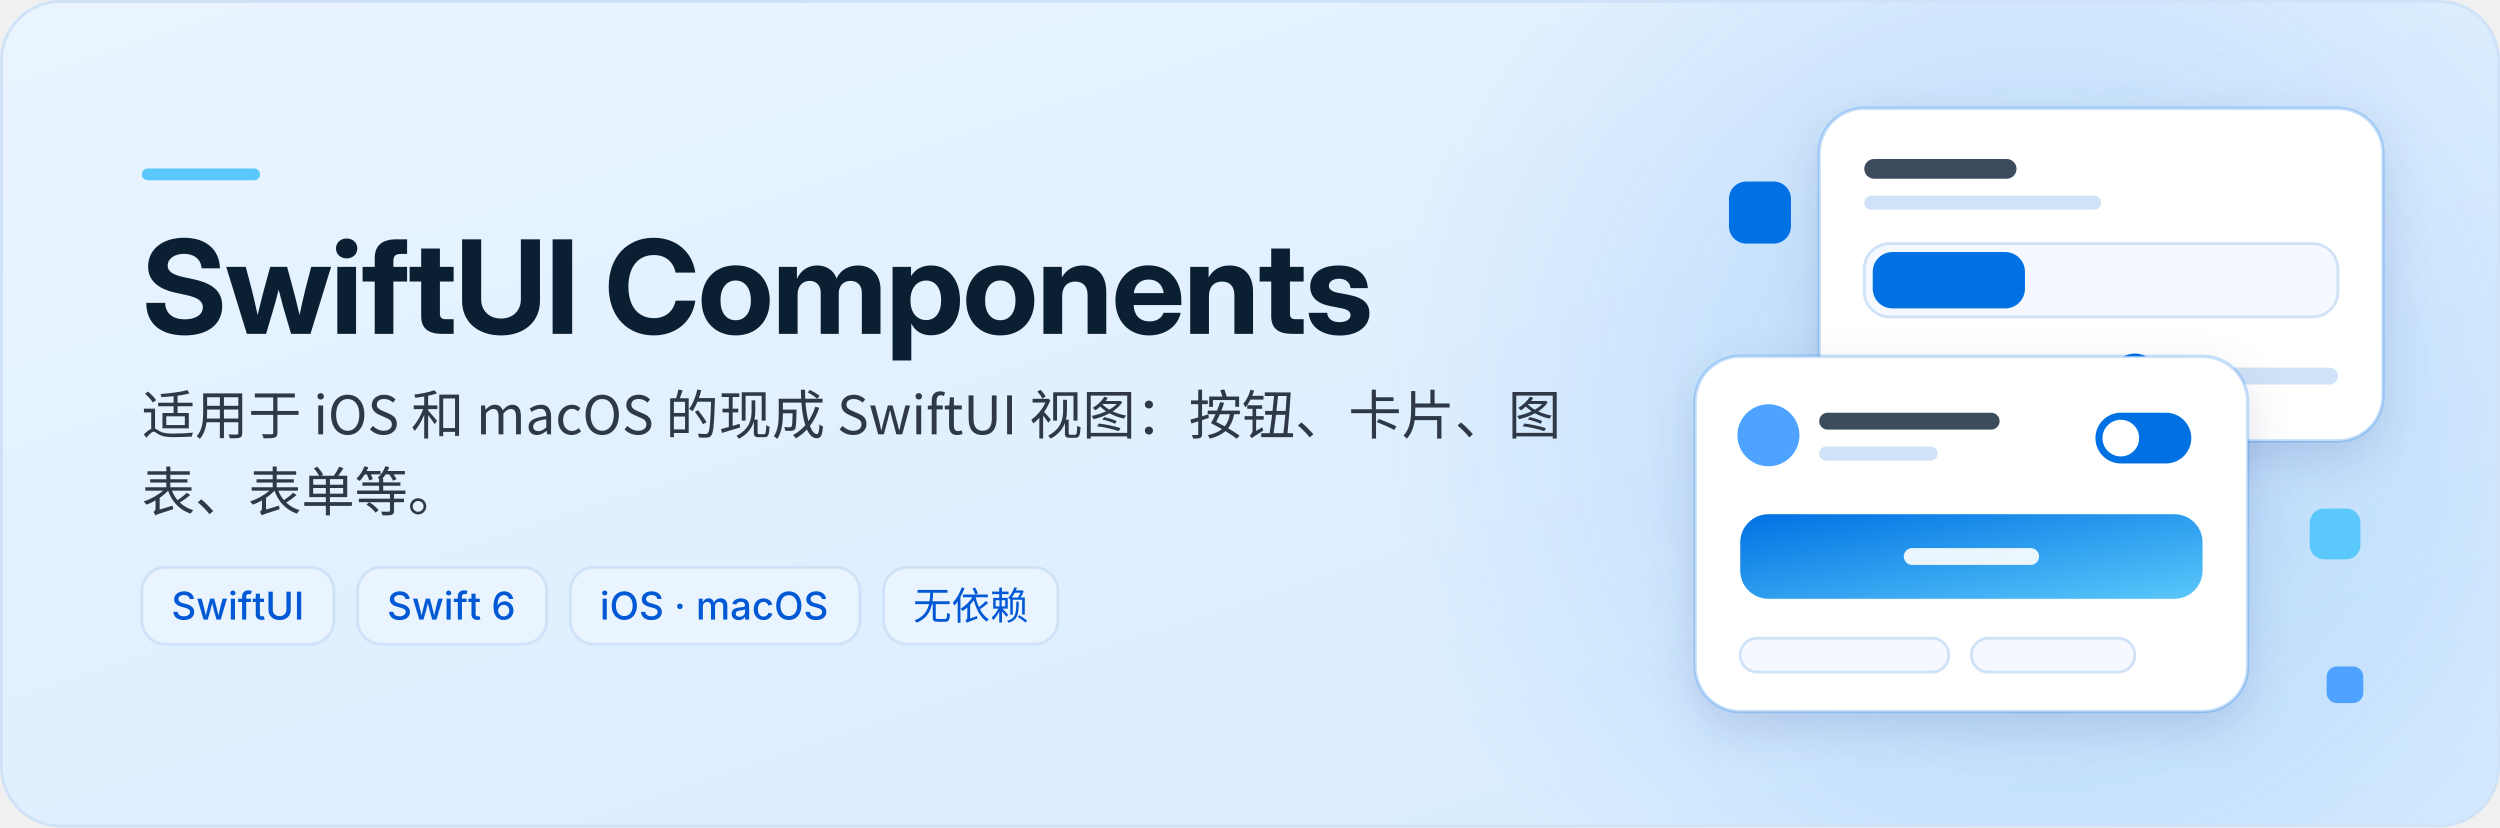
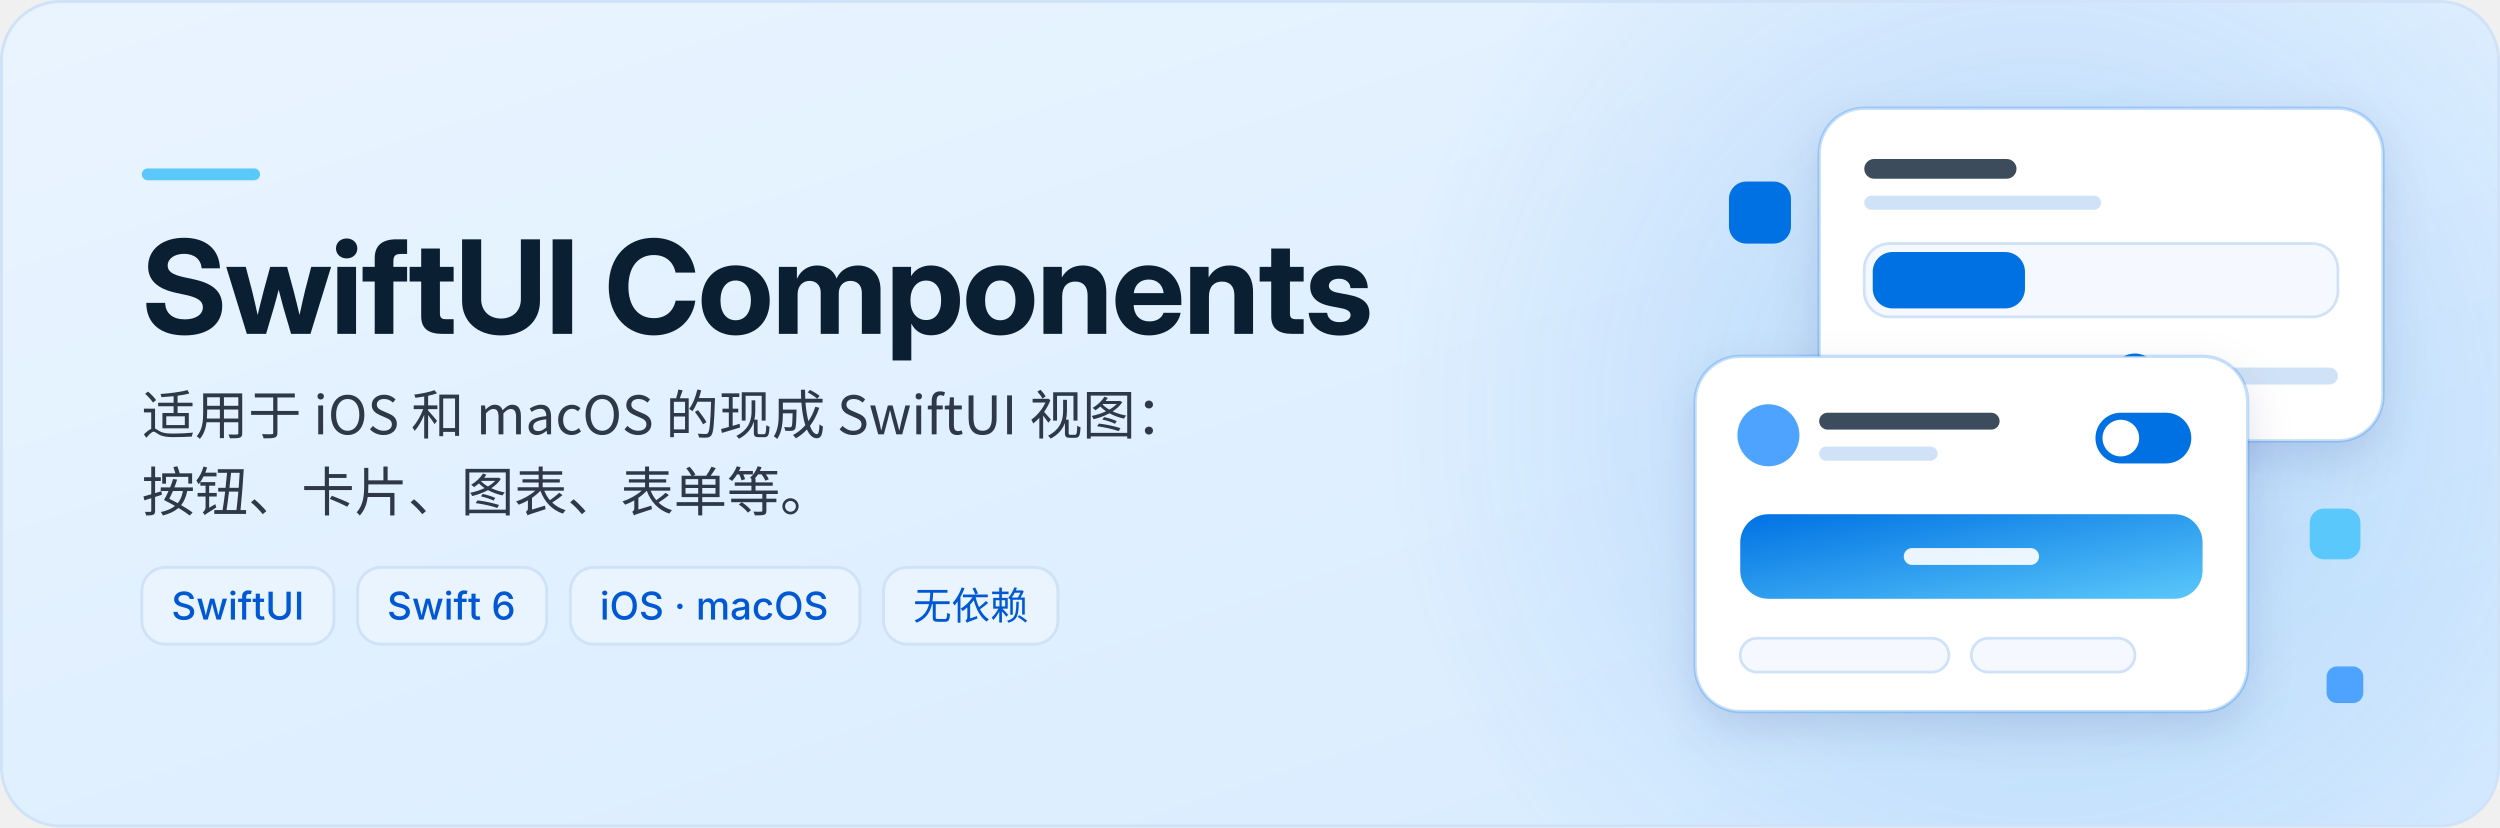
<svg xmlns="http://www.w3.org/2000/svg" width="846" height="280" viewBox="0 0 846 280" role="img" aria-labelledby="t">
  <style>.c{display:none}@media (max-width:500px){.w{display:none}.c{display:inline}}.m-float{animation:mFloat 6s ease-in-out infinite alternate}@keyframes mFloat{from{transform:translateY(0)}to{transform:translateY(-6px)}}.m-float-b{animation:mFloatB 7s ease-in-out infinite alternate}@keyframes mFloatB{from{transform:translateY(0)}to{transform:translateY(5px)}}.m-bob{animation:mBob 5s ease-in-out infinite alternate}@keyframes mBob{from{transform:translateY(0)}to{transform:translateY(-8px)}}.m-bar{transform-box:fill-box;transform-origin:center bottom;animation:mBar 4.2s ease-in-out infinite alternate}@keyframes mBar{from{transform:scaleY(.55)}to{transform:scaleY(1)}}.m-knob{animation:mKnob 6s ease-in-out infinite}@keyframes mKnob{0%,45%{transform:translateX(0)}55%,95%{transform:translateX(12px)}100%{transform:translateX(0)}}.m-slide{animation:mSlide 8s ease-in-out infinite alternate}@keyframes mSlide{from{transform:translateX(0)}to{transform:translateX(56px)}}.m-ring{stroke-dasharray:100;stroke-dashoffset:28;animation:mRing 7s ease-in-out infinite}@keyframes mRing{0%{stroke-dashoffset:100}45%,100%{stroke-dashoffset:28}}.m-caret{animation:mCaret 1.2s steps(1) infinite}@keyframes mCaret{50%{opacity:0}}.m-island{transform-box:fill-box;transform-origin:center;animation:mIsland 9s ease-in-out infinite}@keyframes mIsland{0%,20%{transform:scaleX(.42)}30%,70%{transform:scaleX(1)}80%,100%{transform:scaleX(.42)}}@media (prefers-reduced-motion: reduce){*{animation:none!important}}</style>
  <defs>
    <linearGradient id="bg" x1="0" y1="0" x2="1" y2="1">
      <stop offset="0" stop-color="#EAF4FF" />
      <stop offset="1" stop-color="#D6EBFF" />
    </linearGradient>
    <radialGradient id="glow">
      <stop offset="0" stop-color="#0071E3" stop-opacity="0.2" />
      <stop offset="1" stop-color="#0071E3" stop-opacity="0" />
    </radialGradient>
    <linearGradient id="mButton" x1="0" y1="0" x2="1" y2="1">
      <stop offset="0" stop-color="#0071E3" />
      <stop offset="1" stop-color="#5AC8FA" />
    </linearGradient>
    <filter id="mShadow" x="-20%" y="-20%" width="140%" height="150%">
      <feDropShadow dx="0" dy="6" stdDeviation="8" flood-color="#00285C" flood-opacity="0.12" />
    </filter>
    <clipPath id="frame">
      <rect x="0.5" y="0.5" width="845" height="279" rx="20" />
    </clipPath>
    <path id="bd397" d="M675 24C1042 24 1266-153 1266-440C1266-664 1125-795 807-862L664-893C481-933 407-984 407-1076C407-1185 514-1261 666-1261C826-1261 931-1174 942-1033L1230-1033C1221-1333 1008-1514 665-1514C326-1514 99-1332 99-1061C99-848 242-711 537-647L694-613C883-572 961-516 961-420C961-304 848-229 677-229C486-229 371-325 367-489L70-489C70-165 293 24 675 24Z" />
    <path id="bd984" d="M337 0L640 0L764-420C790-509 814-603 838-697C862-603 886-509 911-420L1034 0L1339 0L1664-1056L1351-1056L1255-687C1224-562 1196-429 1167-298C1136-429 1104-563 1071-687L971-1056L705-1056L604-687C571-562 539-428 507-297C478-428 449-562 417-687L320-1056L12-1056Z" />
    <path id="bd689" d="M104 0L399 0L399-1056L104-1056ZM251-1189C348-1189 419-1256 419-1346C419-1436 348-1503 251-1503C154-1503 83-1436 83-1346C83-1256 154-1189 251-1189Z" />
    <path id="bd647" d="M719-1056L503-1056L503-1143C503-1227 534-1259 619-1259L719-1259L719-1490L552-1490C324-1490 209-1390 209-1193L209-1056L18-1056L18-825L209-825L209 0L503 0L503-825L719-825Z" />
    <path id="bd889" d="M711-1056L495-1056L495-1344L200-1344L200-1056L18-1056L18-825L200-825L200-280C200-88 307 0 539 0L711 0L711-231L598-231C518-231 495-254 495-326L495-825L711-825Z" />
    <path id="bd424" d="M721 24C1093 24 1335-197 1335-519L1335-1490L1034-1490L1034-544C1034-368 911-242 721-242C532-242 409-369 409-544L409-1490L108-1490L108-519C108-196 349 24 721 24Z" />
    <path id="bd197" d="M419-1490L111-1490L111 0L419 0Z" />
    <path id="bd73" d="M771 24C1120 24 1380-191 1427-523L1117-523C1079-348 951-248 775-248C521-248 373-441 373-744C373-1049 522-1242 775-1242C952-1242 1081-1141 1116-965L1427-965C1380-1298 1120-1514 771-1514C361-1514 63-1220 63-744C63-271 362 24 771 24Z" />
    <path id="bd790" d="M594 24C915 24 1131-196 1131-527C1131-858 915-1080 594-1080C274-1080 58-858 58-527C58-196 274 24 594 24ZM594-215C451-215 355-331 355-527C355-724 452-841 594-841C737-841 834-724 834-527C834-331 738-215 594-215Z" />
    <path id="bd766" d="M104 0L399 0L399-623C399-759 483-835 588-835C691-835 763-764 763-654L763 0L1047 0L1047-636C1047-754 1118-835 1232-835C1333-835 1411-773 1411-646L1411 0L1705 0L1705-700C1705-942 1554-1078 1351-1078C1198-1078 1068-1001 1013-872C969-1001 850-1078 708-1078C574-1078 451-1009 388-866L388-1056L104-1056Z" />
    <path id="bd843" d="M104 418L399 418L399-158L402-158C463-39 570 22 709 22C985 22 1166-198 1166-529C1166-853 981-1078 711-1078C574-1078 463-1023 398-913L395-913L395-1056L104-1056ZM633-218C484-218 385-340 385-529C385-717 484-840 633-840C776-840 869-727 869-529C869-331 776-218 633-218Z" />
    <path id="bd773" d="M399-587C399-751 484-824 606-824C729-824 800-749 800-607L800 0L1094 0L1094-661C1094-928 949-1078 724-1078C572-1078 465-1010 394-890L394-1056L104-1056L104 0L399 0Z" />
    <path id="bd614" d="M586 24C842 24 1046-122 1085-332L816-332C789-250 710-197 595-197C440-197 350-298 345-454L1096-454L1096-533C1096-855 887-1080 576-1080C273-1080 58-849 58-527C58-206 266 24 586 24ZM347-642C363-774 450-856 582-856C715-856 803-774 818-642Z" />
    <path id="bd871" d="M543 26C819 26 1011-112 1011-323C1011-478 913-570 700-612L500-651C419-668 372-703 372-757C372-820 433-869 534-869C638-869 710-806 712-721L985-721C979-941 799-1078 526-1078C251-1078 78-946 78-746C78-582 187-478 392-438L577-402C663-385 714-352 714-296C714-231 647-185 538-185C423-185 355-240 344-332L54-332C72-105 269 26 543 26Z" />
    <path id="bm397" d="M665 25C1015 25 1217-159 1217-412C1217-681 978-783 788-832L643-870C529-900 375-953 375-1094C375-1220 489-1312 670-1312C839-1312 960-1234 975-1098L1197-1098C1190-1335 981-1510 675-1510C375-1510 147-1339 147-1081C147-877 291-752 535-687L709-639C869-596 992-545 992-415C992-271 853-175 664-175C492-175 348-251 335-414L106-414C120-142 330 25 665 25Z" />
    <path id="bm984" d="M393 0L614 0L752-481C785-596 817-733 849-867C880-733 911-598 945-481L1083 0L1304 0L1641-1118L1407-1118L1284-655C1252-531 1217-390 1183-221C1149-391 1113-533 1082-655L960-1118L740-1118L617-655C584-530 548-387 514-219C480-393 443-535 412-655L289-1118L57-1118Z" />
    <path id="bm689" d="M148 0L368 0L368-1118L148-1118ZM259-1289C335-1289 398-1347 398-1419C398-1492 335-1550 259-1550C183-1550 120-1492 120-1419C120-1347 183-1289 259-1289Z" />
    <path id="bm647" d="M702-1118L452-1118L452-1216C452-1314 495-1368 600-1368C646-1368 677-1358 698-1352L749-1530C719-1541 653-1560 565-1560C388-1560 232-1455 232-1246L232-1118L20-1118L20-939L232-939L232 0L452 0L452-939L702-939Z" />
    <path id="bm889" d="M626-1118L403-1118L403-1384L183-1384L183-1118L20-1118L20-939L183-939L183-284C183-94 300 15 503 15C554 15 610 8 657-8L618-184C591-178 548-172 525-172C438-172 403-212 403-302L403-939L626-939Z" />
    <path id="bm424" d="M759 23C1115 23 1351-199 1351-512L1351-1490L1122-1490L1122-531C1122-330 983-184 759-184C534-184 393-330 393-531L393-1490L165-1490L165-512C165-199 400 23 759 23Z" />
    <path id="bm197" d="M393-1490L165-1490L165 0L393 0Z" />
    <path id="bm1349" d="M659 20C971 20 1178-201 1178-487C1178-772 971-976 713-976C556-976 420-900 344-774L333-774C333-1111 459-1310 678-1310C820-1310 910-1223 940-1102L1164-1102C1130-1340 942-1510 678-1510C330-1510 113-1212 113-695C113-147 392 20 659 20ZM658-172C487-172 361-316 361-482C361-647 493-791 662-791C831-791 956-655 956-484C956-309 826-172 658-172Z" />
    <path id="bm321" d="M786 20C1172 20 1457-268 1457-744C1457-1222 1172-1510 786-1510C399-1510 113-1222 113-744C113-268 399 20 786 20ZM786-188C530-188 339-384 339-744C339-1105 530-1302 786-1302C1040-1302 1231-1106 1231-744C1231-384 1040-188 786-188Z" />
    <path id="bm1509" d="M311-560C393-560 458-625 458-707C458-790 393-855 311-855C228-855 163-790 163-707C163-625 228-560 311-560Z" />
    <path id="bm766" d="M148 0L368 0L368-695C368-858 474-944 597-944C715-944 801-865 801-746L801 0L1018 0L1018-716C1018-849 1102-944 1241-944C1355-944 1451-881 1451-732L1451 0L1671 0L1671-754C1671-1008 1515-1137 1317-1137C1158-1137 1020-1053 963-902C919-1050 823-1137 677-1137C544-1137 419-1064 362-909L357-1118L148-1118Z" />
    <path id="bm507" d="M461 25C642 25 748-66 791-153L802-153L802 0L1015 0L1015-742C1015-1065 758-1132 578-1132C379-1132 191-1054 115-854L322-800C353-876 435-953 581-953C721-953 795-881 795-757L795-751C795-672 710-673 513-650C302-626 83-570 83-316C83-96 248 25 461 25ZM510-152C387-152 299-207 299-313C299-428 401-470 525-487C593-496 763-514 796-546L796-403C796-272 689-152 510-152Z" />
    <path id="bm586" d="M618 23C853 23 1035-104 1089-315L881-365C851-244 758-163 619-163C417-163 320-340 320-553C320-769 417-946 619-946C756-946 847-867 877-752L1086-802C1031-1009 850-1132 618-1132C303-1132 96-901 96-553C96-208 303 23 618 23Z" />
  </defs>
  <g clip-path="url(#frame)">
    <rect width="846" height="280" fill="url(#bg)" />
    <circle class="w" cx="690" cy="140" r="220" fill="url(#glow)" />
    <g class="w">
      <g transform="translate(566 29) scale(0.954)">
        <g class="m-float-b">
          <rect x="52" y="8" width="200" height="118" rx="16" fill="#FFFFFF" stroke="rgba(0,113,227,0.22)" stroke-width="1.2" filter="url(#mShadow)" />
          <rect x="68" y="26" width="54" height="7" rx="3.5" fill="#0B1F33" opacity=".8" />
          <rect x="68" y="39" width="84" height="5" rx="2.5" fill="#D0E2F7" />
          <rect x="68" y="56" width="168" height="26" rx="9" fill="#F5F9FF" stroke="#D0E2F7" />
          <rect class="m-slide" x="71" y="59" width="54" height="20" rx="7" fill="#0071E3" />
          <rect x="68" y="100" width="168" height="6" rx="3" fill="#D0E2F7" />
          <rect x="68" y="100" width="96" height="6" rx="3" fill="#5AC8FA" />
          <circle cx="164" cy="103" r="7" fill="#fff" stroke="#0071E3" stroke-width="2" />
        </g>
        <g class="m-float">
          <rect x="8" y="96" width="196" height="126" rx="16" fill="#FFFFFF" stroke="rgba(0,113,227,0.22)" stroke-width="1.2" filter="url(#mShadow)" />
          <circle cx="34" cy="124" r="11" fill="#4DA3FF" />
          <rect x="52" y="116" width="64" height="6" rx="3" fill="#0B1F33" opacity=".8" />
          <rect x="52" y="128" width="42" height="5" rx="2.5" fill="#D0E2F7" />
          <rect x="150" y="116" width="34" height="18" rx="9" fill="#0071E3" />
          <circle class="m-knob" cx="159" cy="125" r="6.5" fill="#fff" />
          <rect x="24" y="152" width="164" height="30" rx="10" fill="url(#mButton)" />
          <rect x="82" y="164" width="48" height="6" rx="3" fill="#fff" opacity=".9" />
          <rect x="24" y="196" width="74" height="12" rx="6" fill="#F5F9FF" stroke="#D0E2F7" />
          <rect x="106" y="196" width="58" height="12" rx="6" fill="#F5F9FF" stroke="#D0E2F7" />
        </g>
        <rect class="m-bob" style="animation-delay:-0s" x="20" y="34" width="22" height="22" rx="6.16" fill="#0071E3" />
        <rect class="m-bob" style="animation-delay:-1.6s" x="226" y="150" width="18" height="18" rx="5.04" fill="#5AC8FA" />
        <rect class="m-bob" style="animation-delay:-3.1s" x="232" y="206" width="13" height="13" rx="3.64" fill="#4DA3FF" />
      </g>
      <rect x="48" y="57" width="40" height="4" rx="2" fill="#5AC8FA" />
      <g fill="#0B1F33" transform="translate(48 112.99) scale(0.021484)">
        <use href="#bd397" x="0" />
        <use href="#bd984" x="1317" />
        <use href="#bd689" x="2975" />
        <use href="#bd647" x="3459" />
        <use href="#bd889" x="4200" />
        <use href="#bd424" x="4936" />
        <use href="#bd197" x="6359" />
        <use href="#bd73" x="7291" />
        <use href="#bd790" x="8759" />
        <use href="#bd766" x="9930" />
        <use href="#bd843" x="11721" />
        <use href="#bd790" x="12927" />
        <use href="#bd773" x="14097" />
        <use href="#bd614" x="15277" />
        <use href="#bd773" x="16409" />
        <use href="#bd889" x="17589" />
        <use href="#bd871" x="18325" />
      </g>
-       <text x="48" y="146.99" fill="#2E3846" font-family="-apple-system,BlinkMacSystemFont,&quot;PingFang SC&quot;,&quot;Hiragino Sans&quot;,&quot;Apple SD Gothic Neo&quot;,&quot;Noto Sans CJK SC&quot;,&quot;Noto Sans CJK JP&quot;,&quot;Noto Sans CJK KR&quot;,&quot;Microsoft YaHei&quot;,&quot;Malgun Gothic&quot;,sans-serif" font-size="18" font-weight="400">适用于 iOS 和 macOS 的现成 SwiftUI 视图：按钮、卡片、图</text>
-       <text x="48" y="172.99" fill="#2E3846" font-family="-apple-system,BlinkMacSystemFont,&quot;PingFang SC&quot;,&quot;Hiragino Sans&quot;,&quot;Apple SD Gothic Neo&quot;,&quot;Noto Sans CJK SC&quot;,&quot;Noto Sans CJK JP&quot;,&quot;Noto Sans CJK KR&quot;,&quot;Microsoft YaHei&quot;,&quot;Malgun Gothic&quot;,sans-serif" font-size="18" font-weight="400">表、表单等。</text>
+       <text x="48" y="146.99" fill="#2E3846" font-family="-apple-system,BlinkMacSystemFont,&quot;PingFang SC&quot;,&quot;Hiragino Sans&quot;,&quot;Apple SD Gothic Neo&quot;,&quot;Noto Sans CJK SC&quot;,&quot;Noto Sans CJK JP&quot;,&quot;Noto Sans CJK KR&quot;,&quot;Microsoft YaHei&quot;,&quot;Malgun Gothic&quot;,sans-serif" font-size="18" font-weight="400">适用于 iOS 和 macOS 的现成 SwiftUI 视图：</text>
+       <text x="48" y="172.99" fill="#2E3846" font-family="-apple-system,BlinkMacSystemFont,&quot;PingFang SC&quot;,&quot;Hiragino Sans&quot;,&quot;Apple SD Gothic Neo&quot;,&quot;Noto Sans CJK SC&quot;,&quot;Noto Sans CJK JP&quot;,&quot;Noto Sans CJK KR&quot;,&quot;Microsoft YaHei&quot;,&quot;Malgun Gothic&quot;,sans-serif" font-size="18" font-weight="400">按钮、卡片、图表、表单等。</text>
      <rect x="48" y="192" width="65" height="26" rx="8" fill="#EAF4FF" stroke="#D0E2F7" />
      <g fill="#0058D4" transform="translate(58 209.68) scale(0.006348)">
        <use href="#bm397" x="0" />
        <use href="#bm984" x="1323" />
        <use href="#bm689" x="3021" />
        <use href="#bm647" x="3537" />
        <use href="#bm889" x="4314" />
        <use href="#bm424" x="5011" />
        <use href="#bm197" x="6527" />
      </g>
      <rect x="121" y="192" width="64" height="26" rx="8" fill="#EAF4FF" stroke="#D0E2F7" />
      <g fill="#0058D4" transform="translate(131 209.68) scale(0.006348)">
        <use href="#bm397" x="0" />
        <use href="#bm984" x="1323" />
        <use href="#bm689" x="3021" />
        <use href="#bm647" x="3537" />
        <use href="#bm889" x="4314" />
        <use href="#bm1349" x="5557" />
      </g>
      <rect x="193" y="192" width="98" height="26" rx="8" fill="#EAF4FF" stroke="#D0E2F7" />
      <g fill="#0058D4" transform="translate(203 209.68) scale(0.006348)">
        <use href="#bm689" x="0" />
        <use href="#bm321" x="516" />
        <use href="#bm397" x="2086" />
        <use href="#bm1509" x="3955" />
        <use href="#bm766" x="5122" />
        <use href="#bm507" x="6941" />
        <use href="#bm586" x="8104" />
        <use href="#bm321" x="9286" />
        <use href="#bm397" x="10856" />
      </g>
      <rect x="299" y="192" width="59" height="26" rx="8" fill="#EAF4FF" stroke="#D0E2F7" />
      <text x="309" y="209.68" fill="#0058D4" font-family="-apple-system,BlinkMacSystemFont,&quot;PingFang SC&quot;,&quot;Hiragino Sans&quot;,&quot;Apple SD Gothic Neo&quot;,&quot;Noto Sans CJK SC&quot;,&quot;Noto Sans CJK JP&quot;,&quot;Noto Sans CJK KR&quot;,&quot;Microsoft YaHei&quot;,&quot;Malgun Gothic&quot;,sans-serif" font-size="13" font-weight="500">无依赖</text>
    </g>
    <circle class="c" cx="786" cy="140" r="260" fill="url(#glow)" />
    <g class="c">
      <rect x="48" y="56" width="40" height="4" rx="2" fill="#5AC8FA" />
      <g fill="#0B1F33" transform="translate(48 126.53) scale(0.03125)">
        <use href="#bd397" x="0" />
        <use href="#bd984" x="1317" />
        <use href="#bd689" x="2974" />
        <use href="#bd647" x="3457" />
        <use href="#bd889" x="4197" />
        <use href="#bd424" x="4933" />
        <use href="#bd197" x="6356" />
        <use href="#bd73" x="7286" />
        <use href="#bd790" x="8754" />
        <use href="#bd766" x="9924" />
        <use href="#bd843" x="11715" />
        <use href="#bd790" x="12920" />
        <use href="#bd773" x="14089" />
        <use href="#bd614" x="15269" />
        <use href="#bd773" x="16400" />
        <use href="#bd889" x="17580" />
        <use href="#bd871" x="18316" />
      </g>
      <text x="48" y="178.53" fill="#2E3846" font-family="-apple-system,BlinkMacSystemFont,&quot;PingFang SC&quot;,&quot;Hiragino Sans&quot;,&quot;Apple SD Gothic Neo&quot;,&quot;Noto Sans CJK SC&quot;,&quot;Noto Sans CJK JP&quot;,&quot;Noto Sans CJK KR&quot;,&quot;Microsoft YaHei&quot;,&quot;Malgun Gothic&quot;,sans-serif" font-size="36" font-weight="500">适用于 iOS 和 macOS 的现成 SwiftUI 视图：</text>
      <text x="48" y="224.53" fill="#2E3846" font-family="-apple-system,BlinkMacSystemFont,&quot;PingFang SC&quot;,&quot;Hiragino Sans&quot;,&quot;Apple SD Gothic Neo&quot;,&quot;Noto Sans CJK SC&quot;,&quot;Noto Sans CJK JP&quot;,&quot;Noto Sans CJK KR&quot;,&quot;Microsoft YaHei&quot;,&quot;Malgun Gothic&quot;,sans-serif" font-size="36" font-weight="500">按钮、卡片、图表、表单等。</text>
    </g>
  </g>
  <rect x="0.5" y="0.5" width="845" height="279" rx="20" fill="none" stroke="#D0E2F7" />
</svg>
